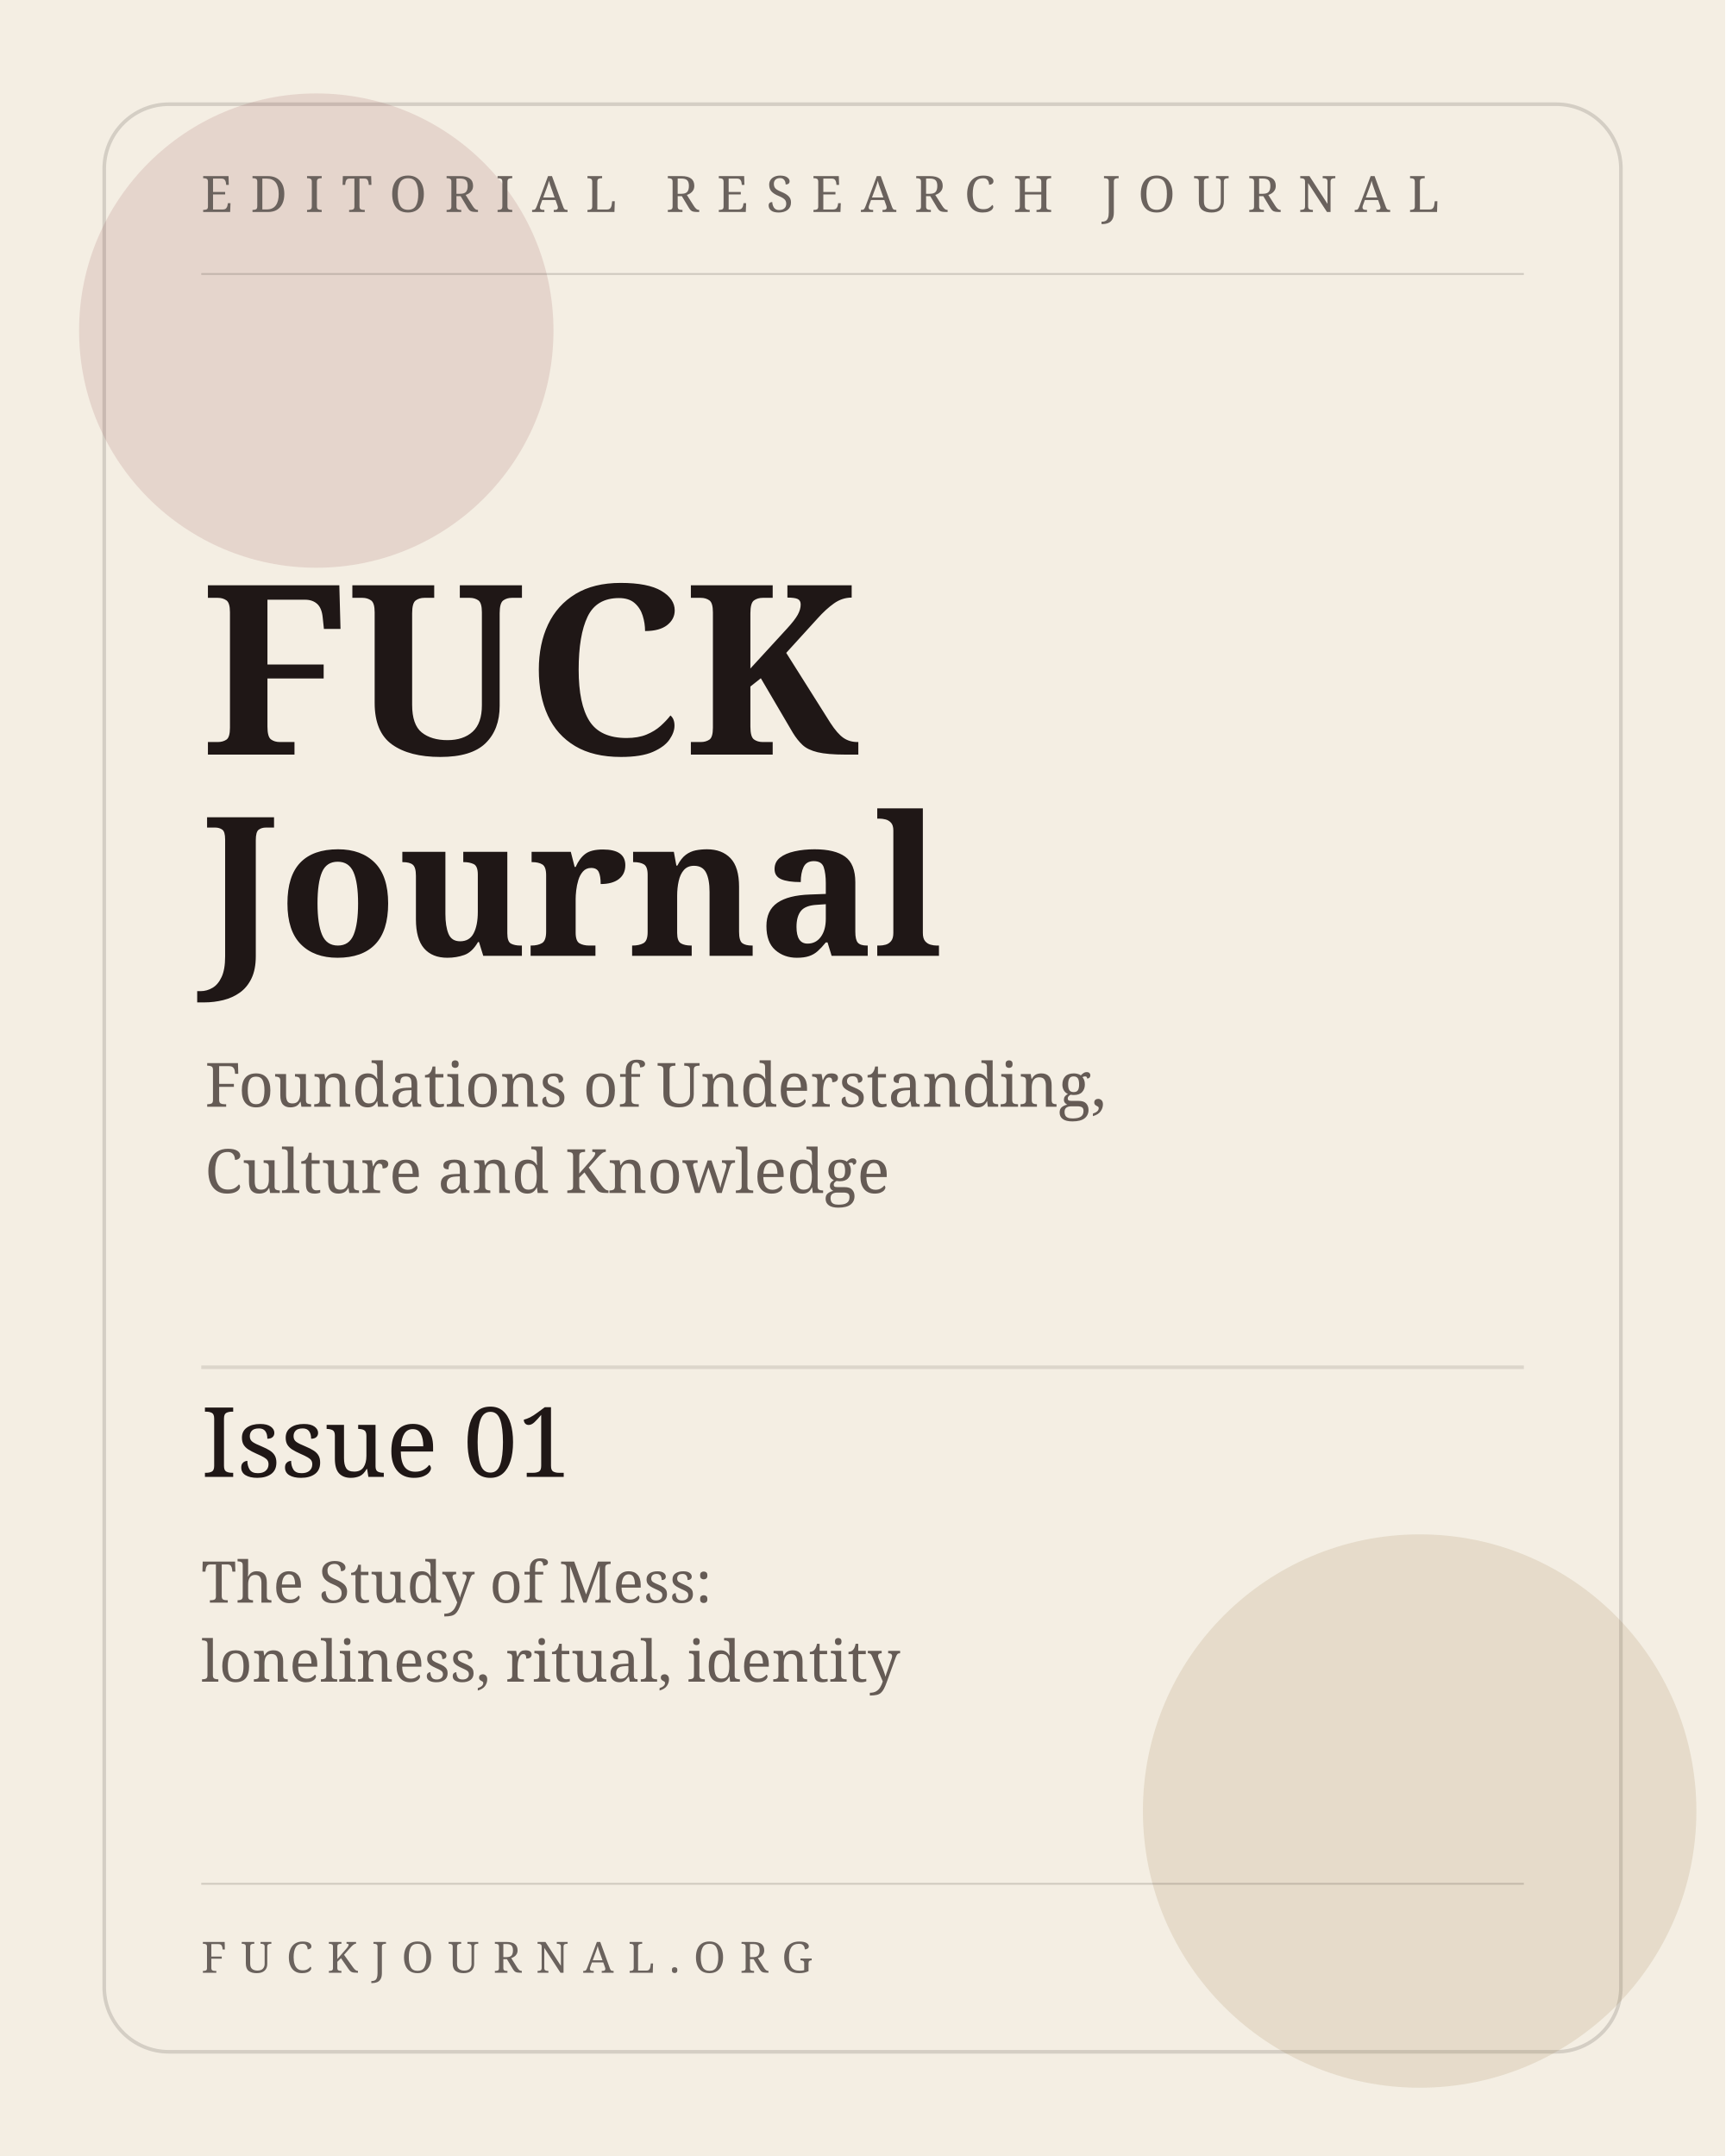
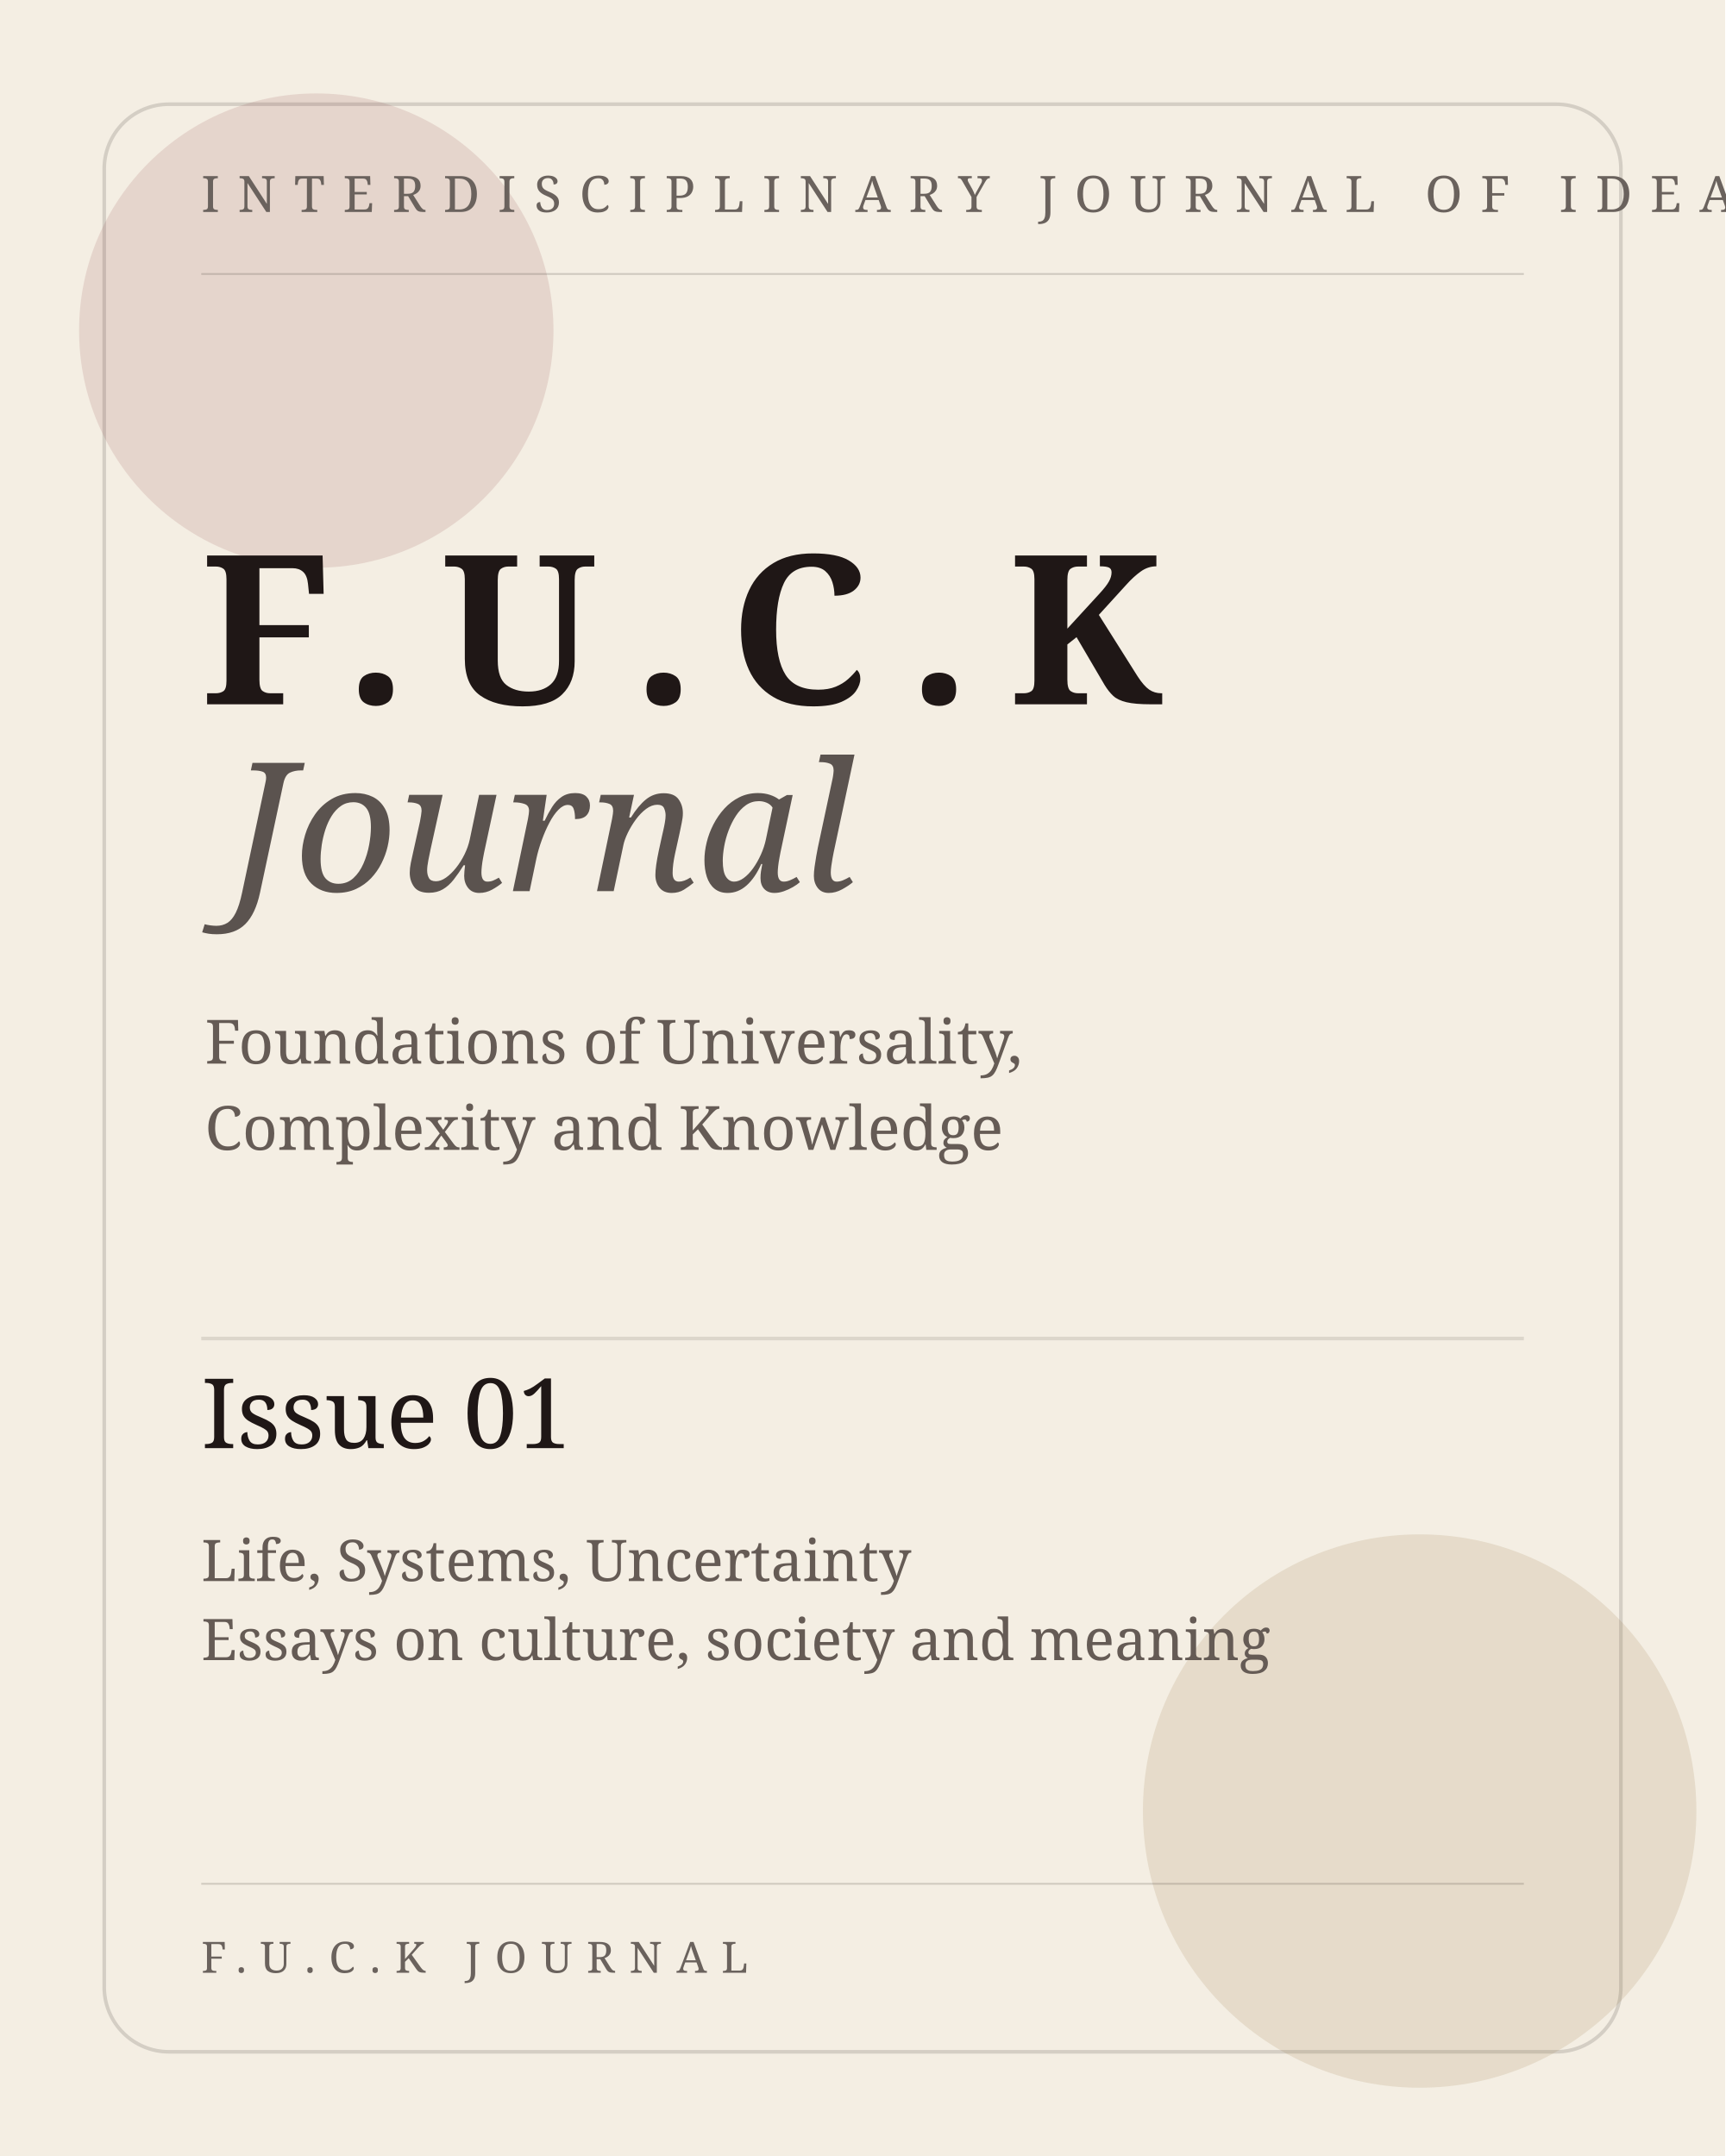
<svg xmlns="http://www.w3.org/2000/svg" width="960" height="1200" viewBox="0 0 960 1200" fill="none">
  <rect width="960" height="1200" fill="#F4EEE3" />
  <rect x="58" y="58" width="844" height="1084" rx="36" stroke="#2A2220" stroke-opacity="0.16" stroke-width="2" />
  <circle cx="176" cy="184" r="132" fill="#7A1B26" fill-opacity="0.12" />
  <circle cx="790" cy="1008" r="154" fill="#8D6A2D" fill-opacity="0.14" />
  <line x1="112" y1="152.5" x2="848" y2="152.5" stroke="#2A2220" stroke-opacity="0.18" />
  <line x1="112" y1="1048.5" x2="848" y2="1048.5" stroke="#2A2220" stroke-opacity="0.18" />
-   <text x="112" y="118" fill="#6A625D" font-family="Georgia, serif" font-size="28" letter-spacing="10">EDITORIAL RESEARCH JOURNAL</text>
-   <text x="112" y="420" fill="#1F1716" font-family="Georgia, serif" font-size="132" font-weight="700">FUCK</text>
-   <text x="112" y="532" fill="#1F1716" font-family="Georgia, serif" font-size="108" font-weight="700">Journal</text>
-   <text x="114" y="616" fill="#655B55" font-family="Georgia, serif" font-size="34">Foundations of Understanding,</text>
-   <text x="114" y="664" fill="#655B55" font-family="Georgia, serif" font-size="34">Culture and Knowledge</text>
-   <rect x="112" y="760" width="736" height="2" fill="#2A2220" fill-opacity="0.12" />
-   <text x="112" y="822" fill="#1F1716" font-family="Georgia, serif" font-size="54">Issue 01</text>
-   <text x="112" y="892" fill="#655B55" font-family="Georgia, serif" font-size="32">The Study of Mess:</text>
-   <text x="112" y="936" fill="#655B55" font-family="Georgia, serif" font-size="32">loneliness, ritual, identity</text>
-   <text x="112" y="1098" fill="#6A625D" font-family="Georgia, serif" font-size="24" letter-spacing="8">FUCKJOURNAL.ORG</text>
+   <text x="112" y="118" fill="#6A625D" font-family="Georgia, serif" font-size="28" letter-spacing="10">INTERDISCIPLINARY JOURNAL OF IDEAS</text>
+   <text x="112" y="392" fill="#1F1716" font-family="Georgia, serif" font-size="116" font-weight="700" letter-spacing="22">F.U.C.K</text>
+   <text x="128" y="496" fill="#5B534F" font-family="Georgia, serif" font-size="100" font-style="italic">Journal</text>
+   <text x="114" y="592" fill="#655B55" font-family="Georgia, serif" font-size="34">Foundations of Universality,</text>
+   <text x="114" y="640" fill="#655B55" font-family="Georgia, serif" font-size="34">Complexity and Knowledge</text>
+   <rect x="112" y="744" width="736" height="2" fill="#2A2220" fill-opacity="0.12" />
+   <text x="112" y="806" fill="#1F1716" font-family="Georgia, serif" font-size="54">Issue 01</text>
+   <text x="112" y="880" fill="#655B55" font-family="Georgia, serif" font-size="32">Life, Systems, Uncertainty</text>
+   <text x="112" y="924" fill="#655B55" font-family="Georgia, serif" font-size="32">Essays on culture, society and meaning</text>
+   <text x="112" y="1098" fill="#6A625D" font-family="Georgia, serif" font-size="24" letter-spacing="8">F.U.C.K JOURNAL</text>
</svg>
